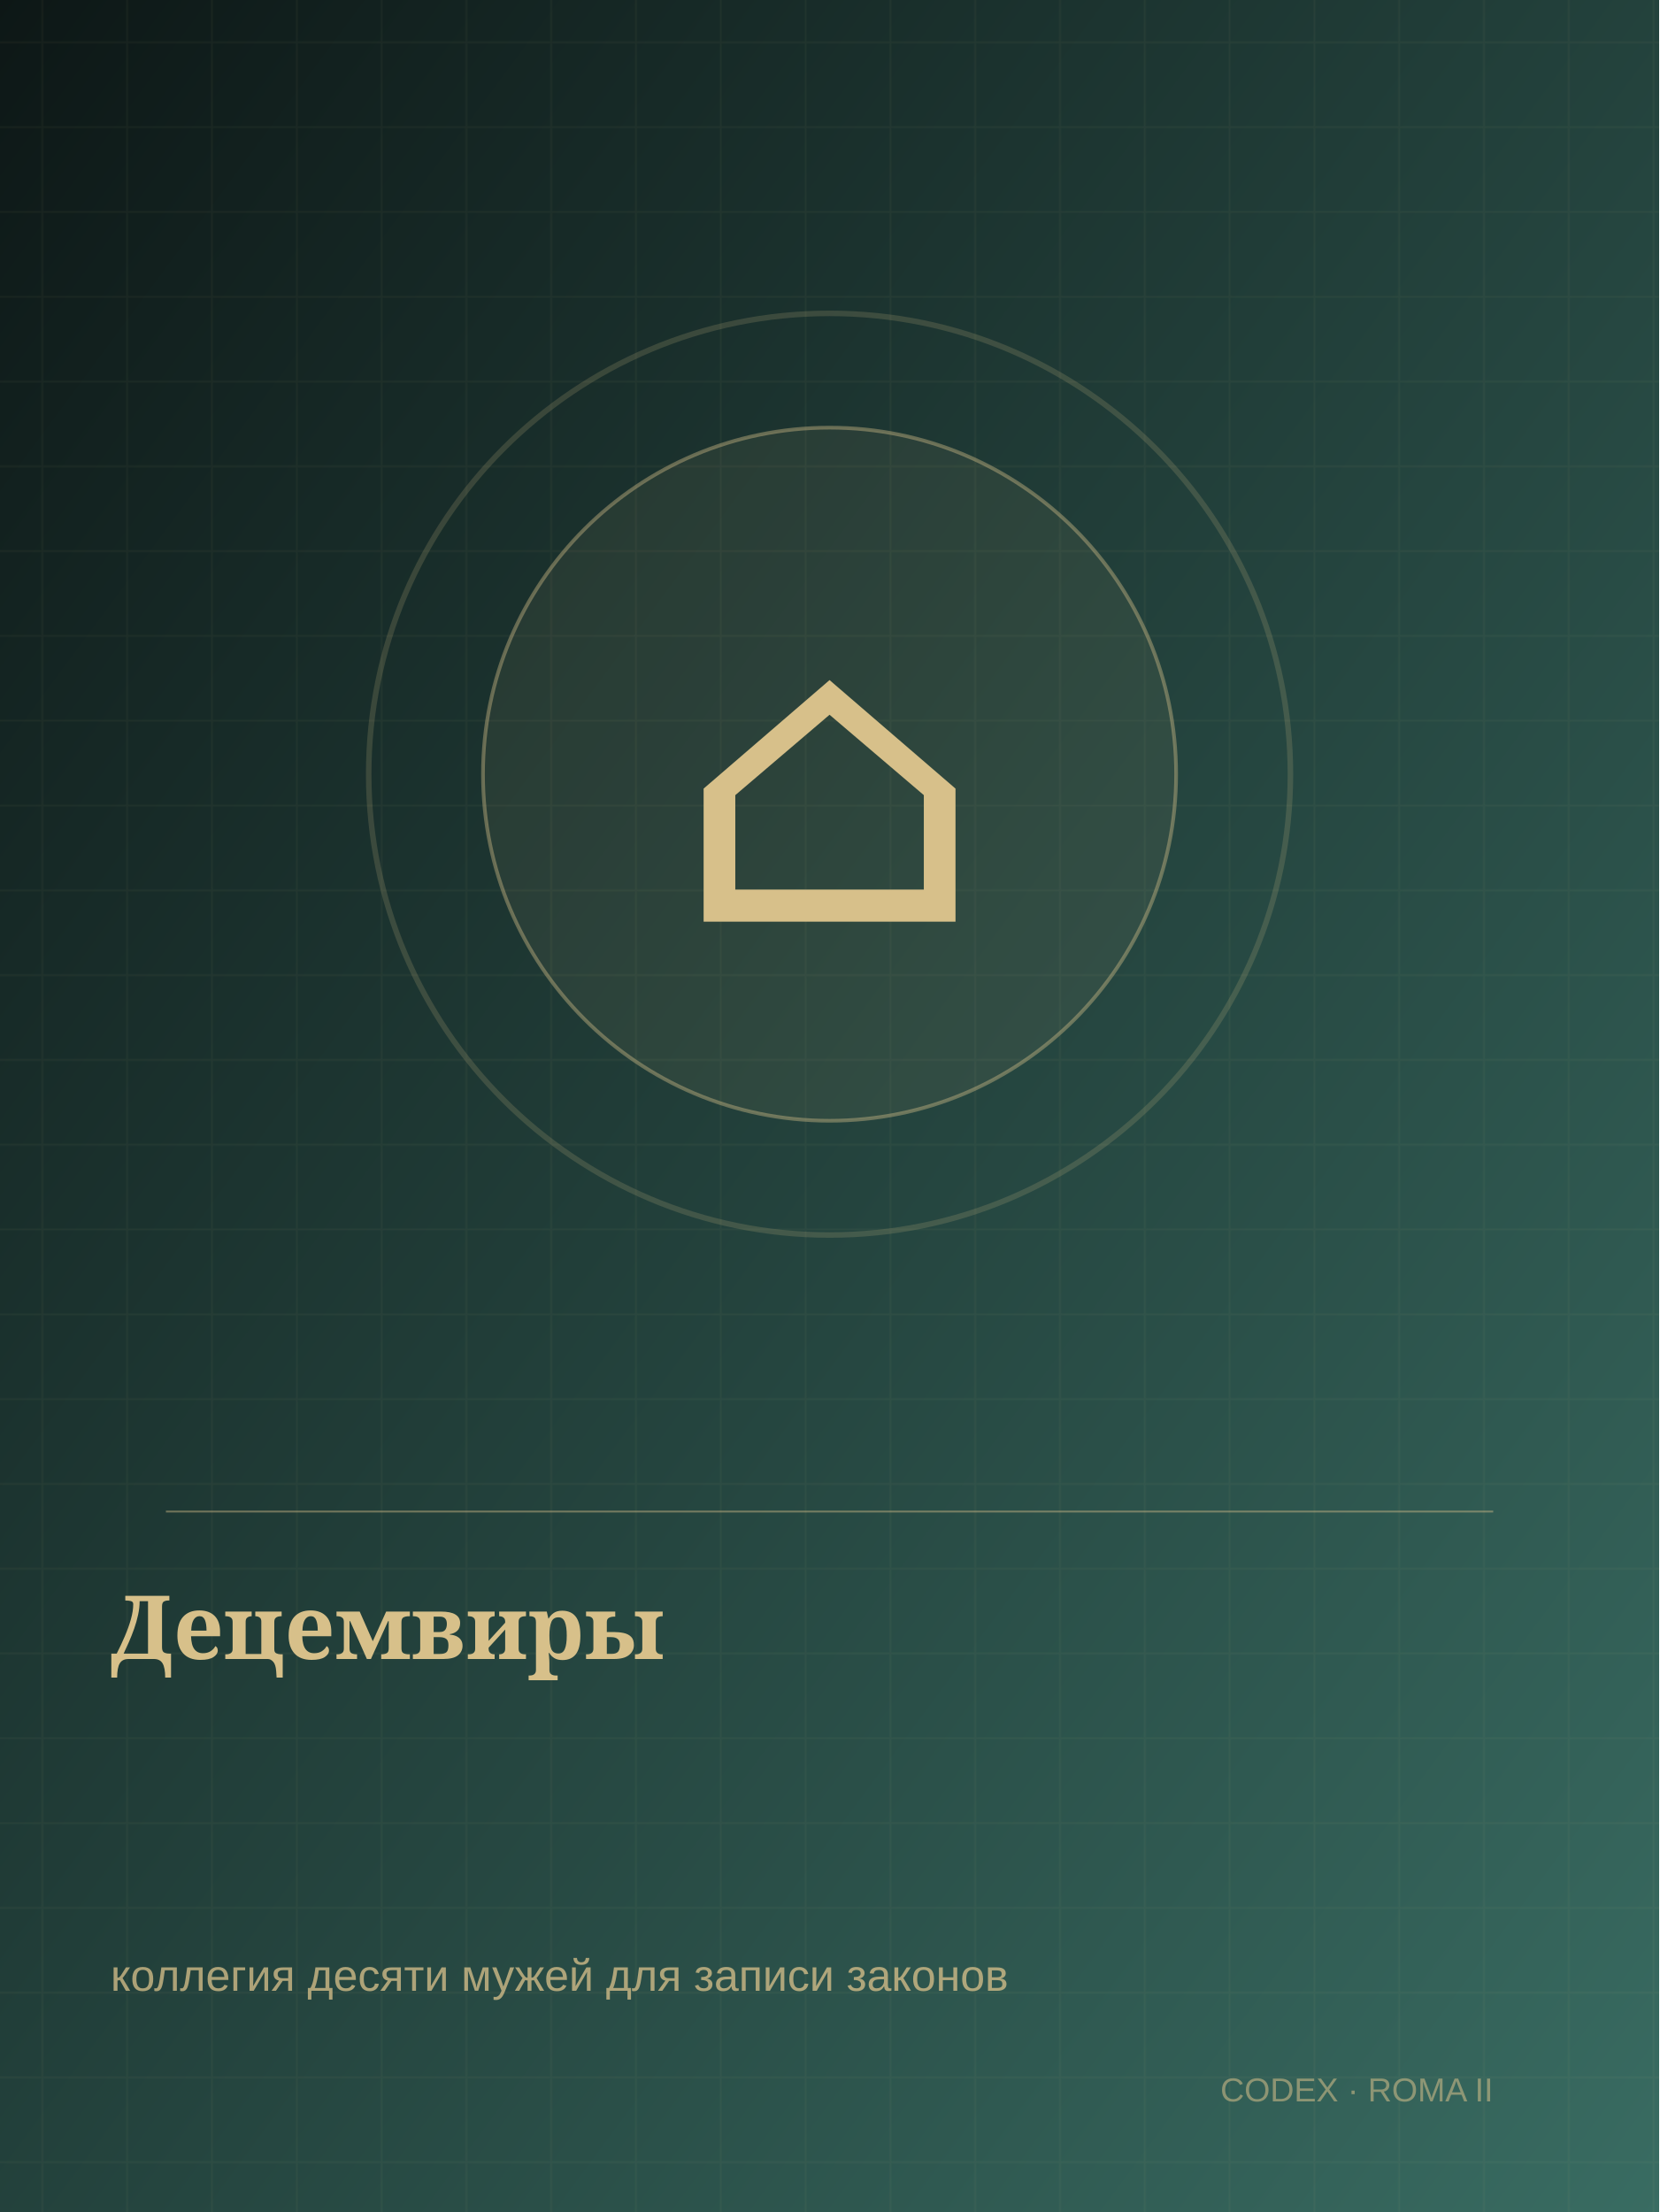
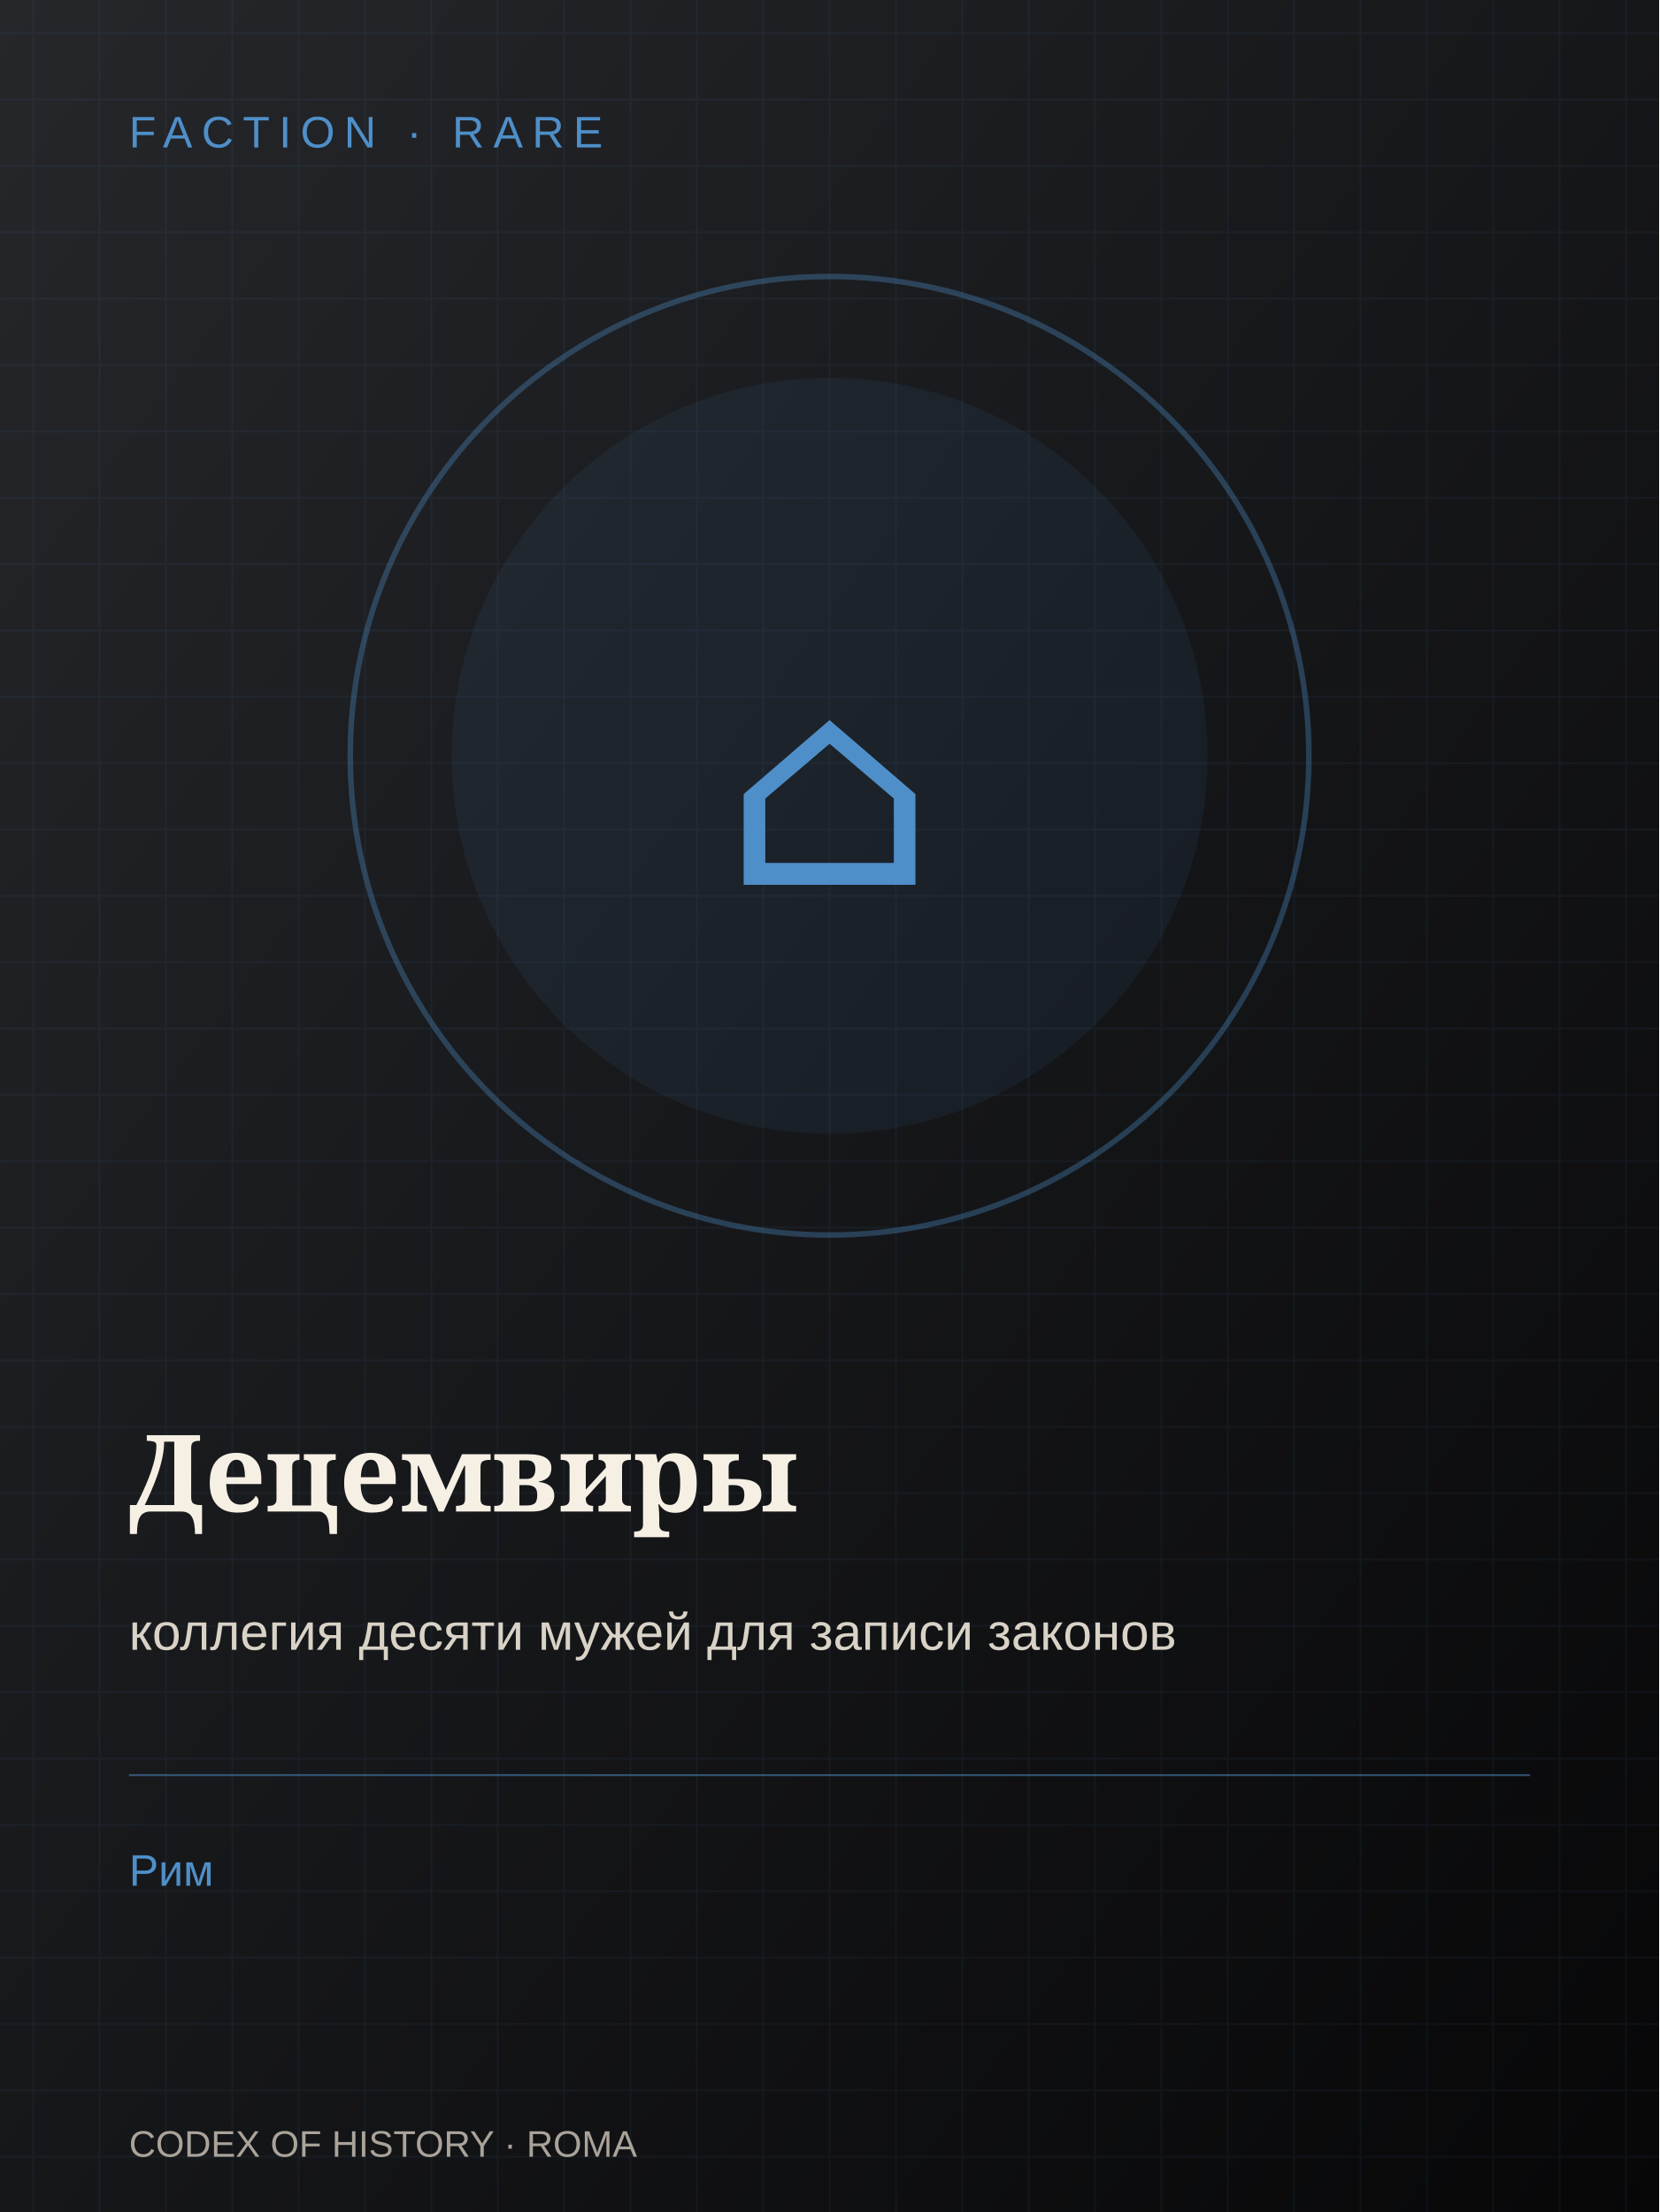
<svg xmlns="http://www.w3.org/2000/svg" width="900" height="1200" viewBox="0 0 900 1200">
  <defs>
-     <linearGradient id="g" x1="0" y1="0" x2="1" y2="1">
-       <stop stop-color="#0d1716" />
-       <stop offset="1" stop-color="#396c62" />
+     <linearGradient id="g" x2="1" y2="1">
+       <stop stop-color="#25272b" />
+       <stop offset="1" stop-color="#070708" />
    </linearGradient>
-     <pattern id="p" width="46" height="46" patternUnits="userSpaceOnUse">
-       <path d="M0 23h46M23 0v46" stroke="#d7c08a" stroke-opacity=".05" />
+     <pattern id="p" width="36" height="36" patternUnits="userSpaceOnUse">
+       <path d="M0 18h36M18 0v36" stroke="#4f8fc9" stroke-opacity=".07" />
    </pattern>
  </defs>
  <rect width="900" height="1200" fill="url(#g)" />
  <rect width="900" height="1200" fill="url(#p)" />
-   <circle cx="450" cy="420" r="250" fill="none" stroke="#d7c08a" stroke-opacity=".18" stroke-width="3" />
-   <circle cx="450" cy="420" r="188" fill="#d7c08a" fill-opacity=".07" stroke="#d7c08a" stroke-opacity=".4" stroke-width="2" />
-   <text x="450" y="500" text-anchor="middle" font-size="220" fill="#d7c08a" font-family="Georgia,serif">⌂</text>
-   <path d="M90 820H810" stroke="#d7c08a" stroke-opacity=".45" />
-   <text x="60" y="900" font-size="48" font-weight="700" fill="#d7c08a" font-family="Georgia,serif">
-     <tspan x="60" dy="0">Децемвиры</tspan>
-   </text>
-   <text x="60" y="1080" font-size="24" fill="#d7c08a" opacity=".76" font-family="Arial,sans-serif">коллегия десяти мужей для записи законов</text>
-   <text x="810" y="1140" text-anchor="end" font-size="18" fill="#d7c08a" opacity=".55" font-family="Arial,sans-serif">CODEX · ROMA II</text>
+   <circle cx="450" cy="410" r="260" fill="none" stroke="#4f8fc9" stroke-opacity=".35" stroke-width="3" />
+   <circle cx="450" cy="410" r="205" fill="#4f8fc9" fill-opacity=".08" />
+   <text x="450" y="480" text-anchor="middle" fill="#4f8fc9" font-size="150" font-family="Georgia,serif">⌂</text>
+   <text x="70" y="80" fill="#4f8fc9" font-size="24" font-family="Arial" letter-spacing="5">FACTION · RARE</text>
+   <text x="70" y="820" fill="#f6efe4" font-size="58" font-weight="700" font-family="Georgia,serif">Децемвиры</text>
+   <text x="70" y="895" fill="#d9d2c6" font-size="28" font-family="Arial">коллегия десяти мужей для записи законов</text>
+   <line x1="70" y1="963" x2="830" y2="963" stroke="#4f8fc9" stroke-opacity=".55" />
+   <text x="70" y="1023" fill="#4f8fc9" font-size="24" font-family="Arial">Рим</text>
+   <text x="70" y="1170" fill="#aaa39a" font-size="20" font-family="Arial">CODEX OF HISTORY · ROMA</text>
</svg>
